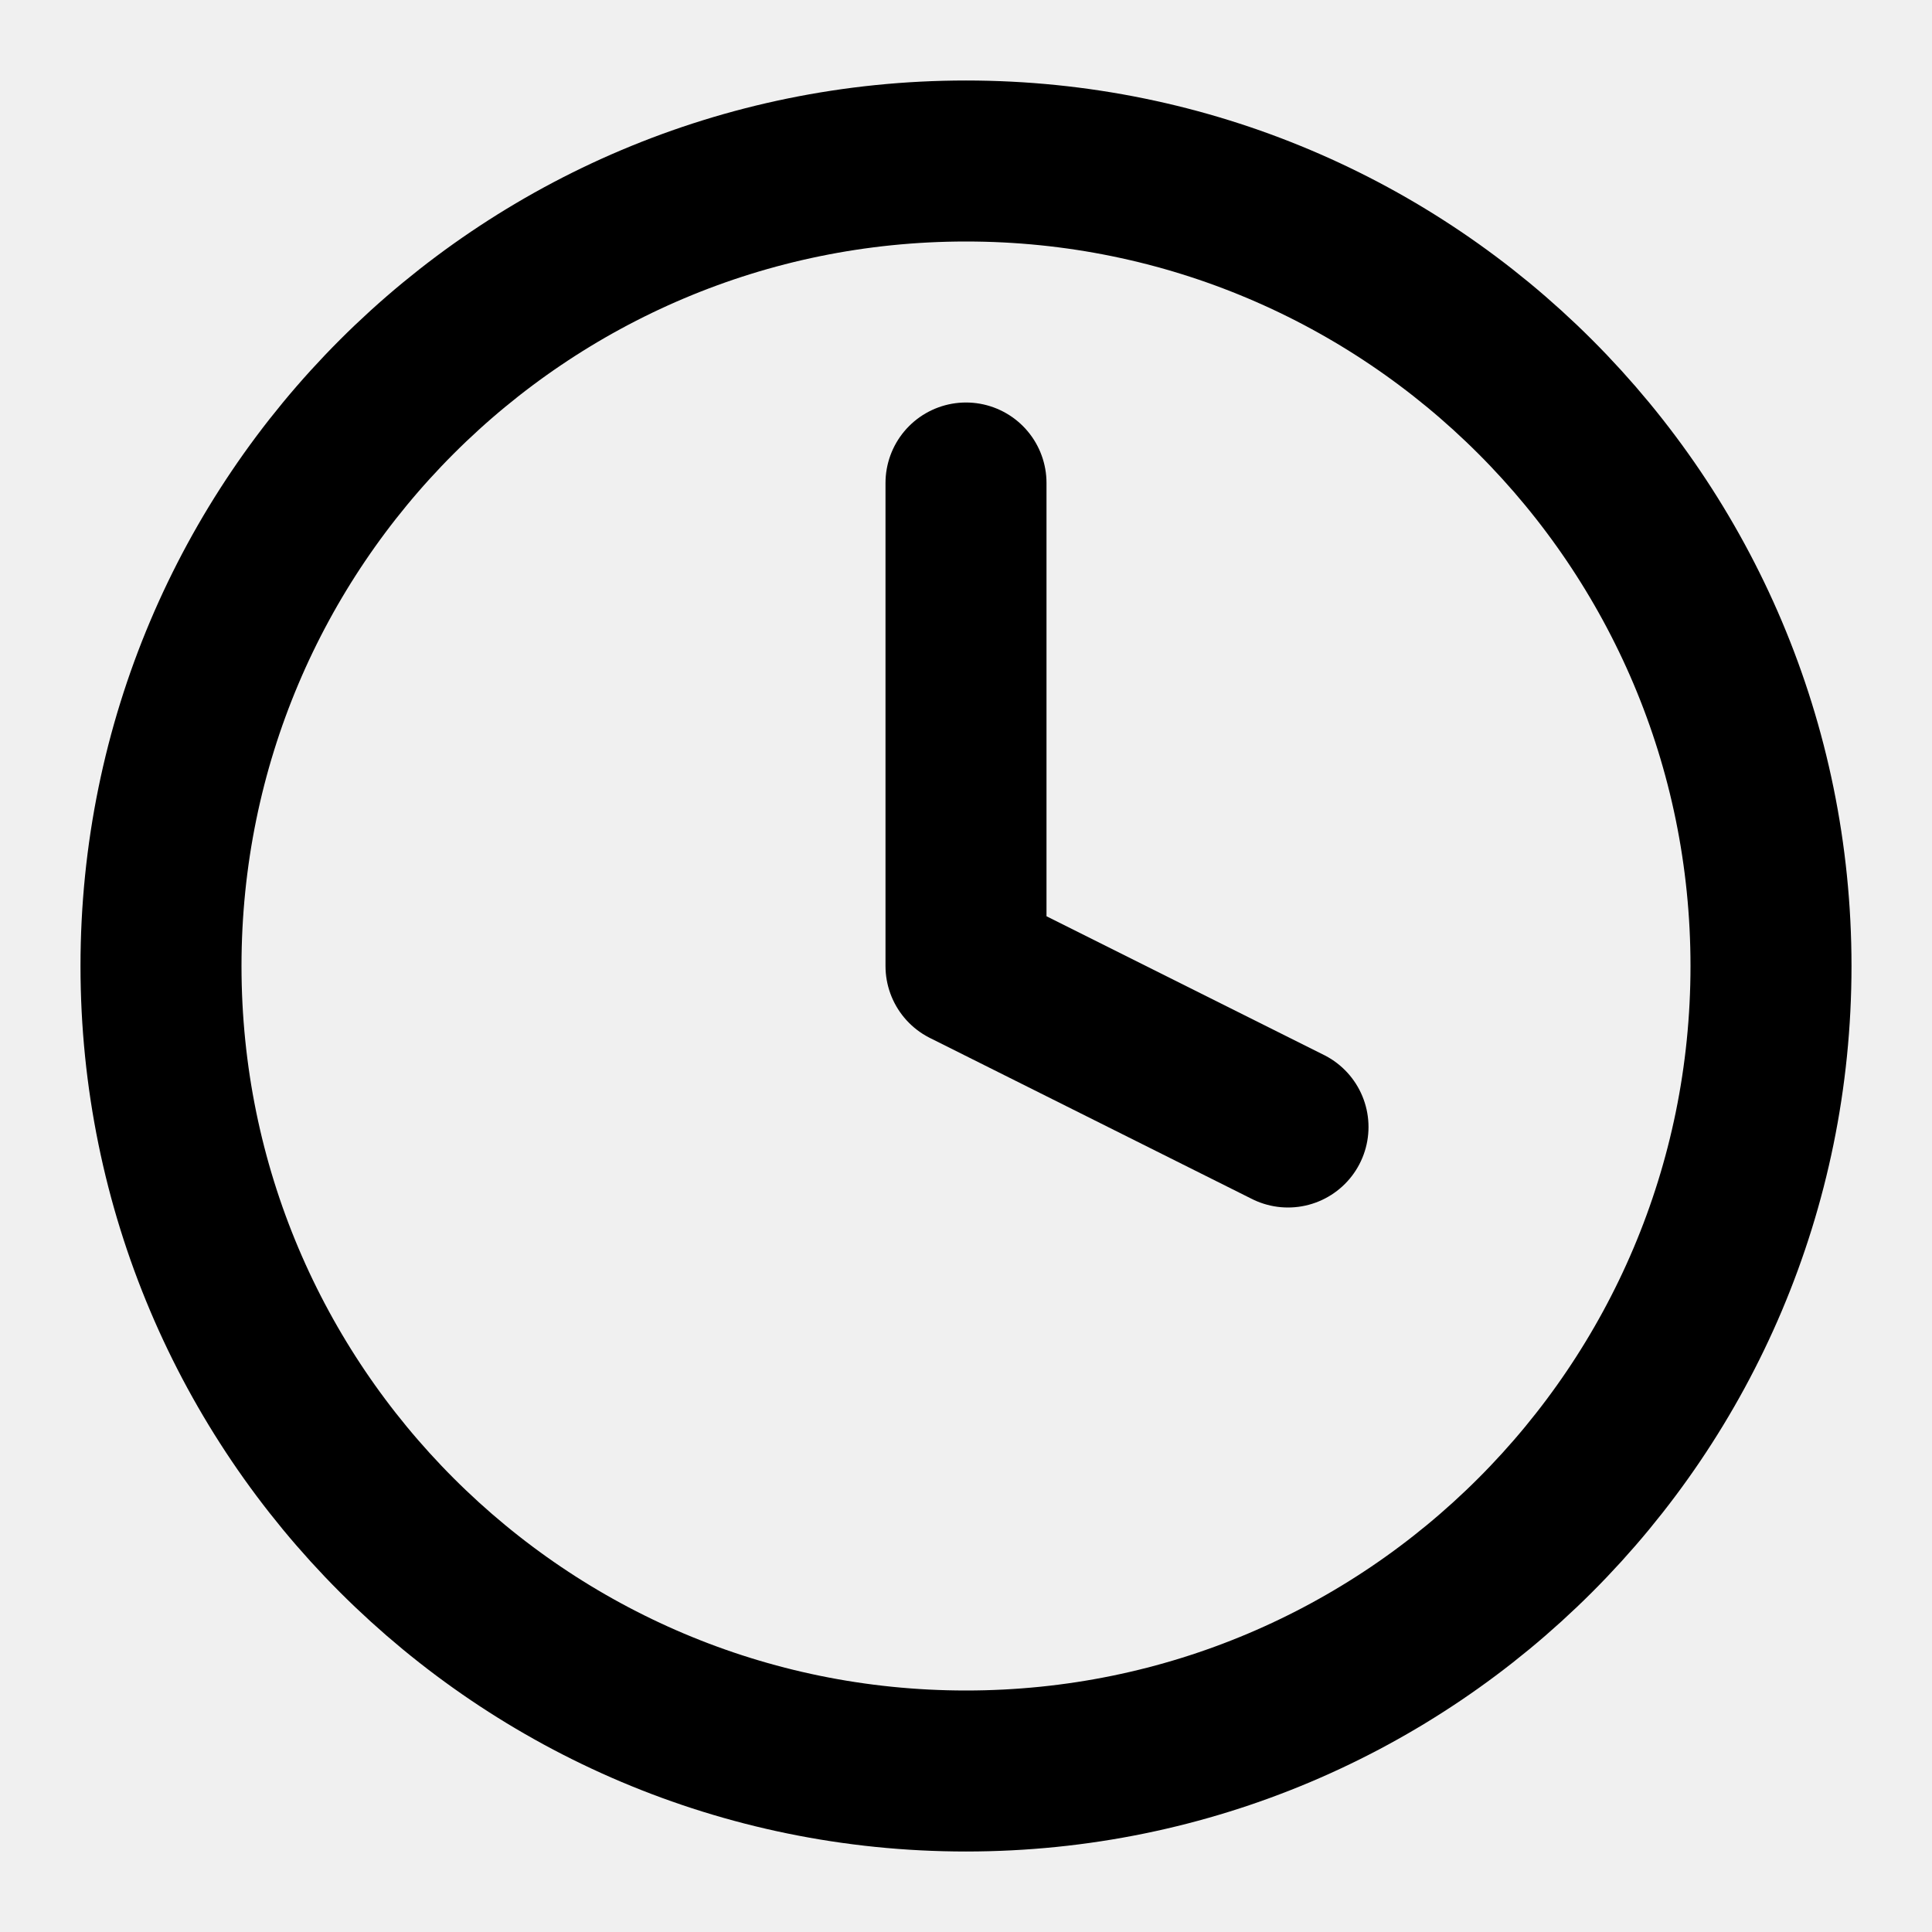
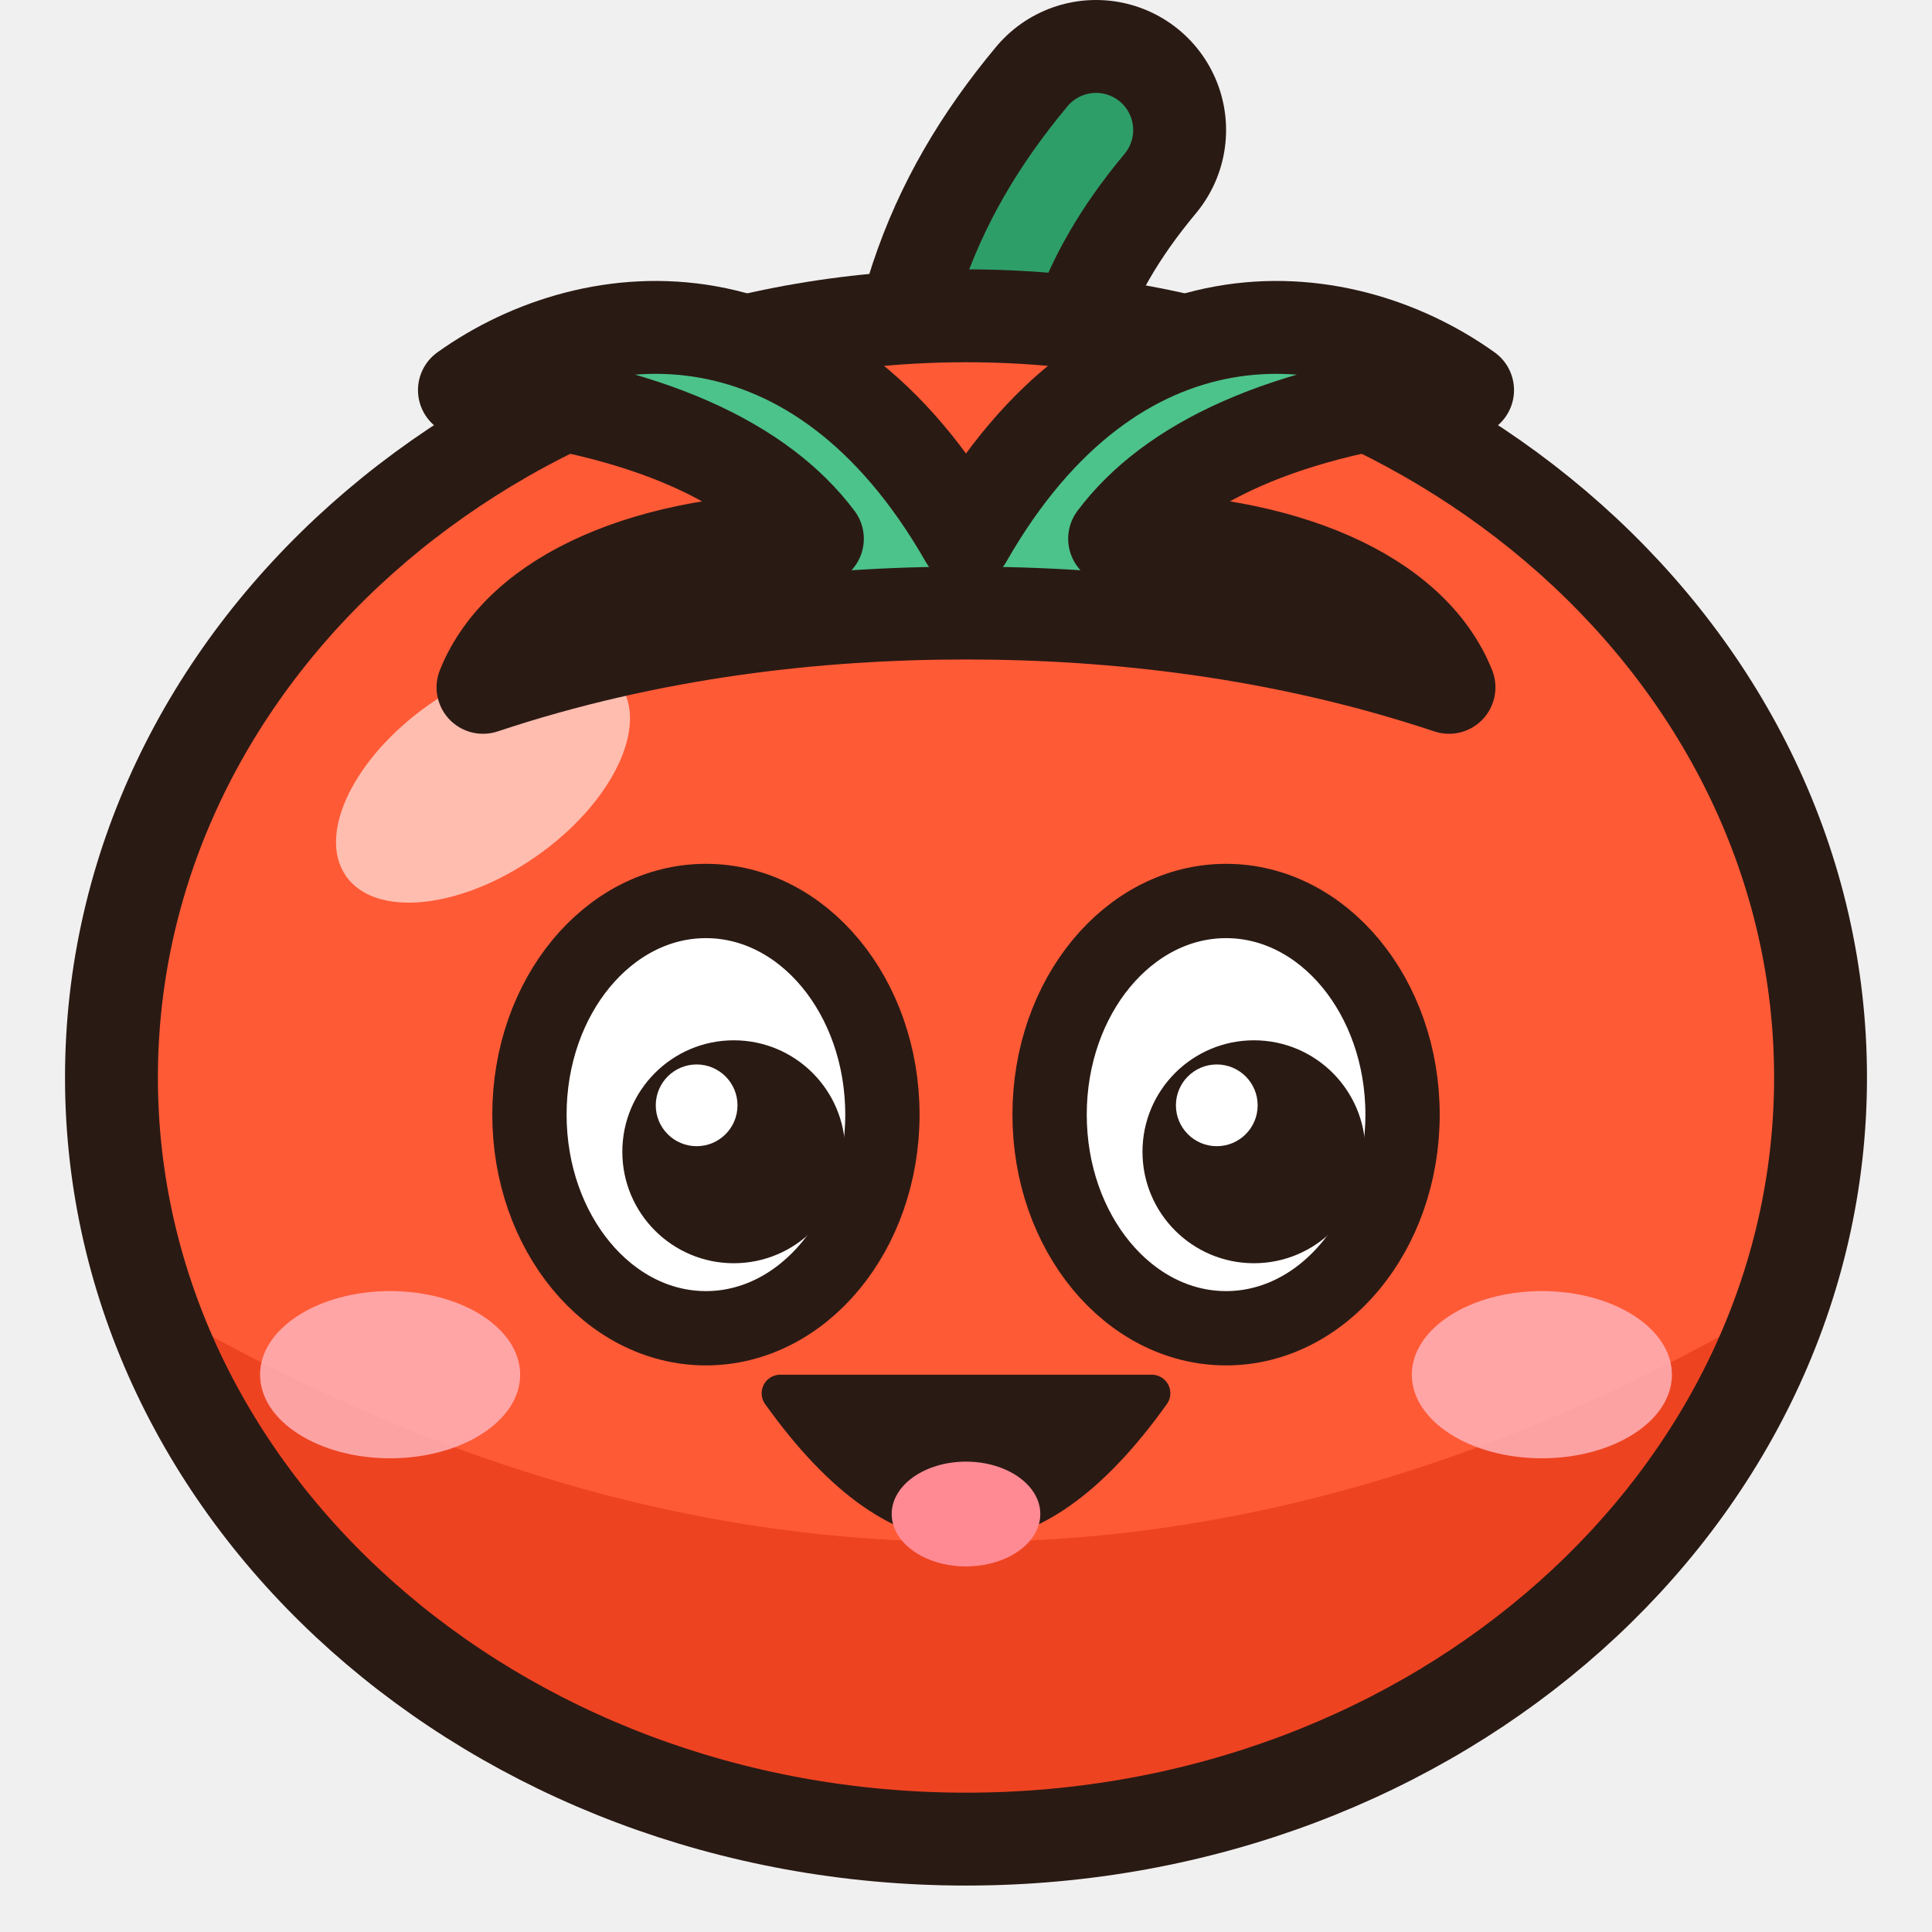
- <svg xmlns="http://www.w3.org/2000/svg" width="24" height="24" viewBox="0 0 24 24" fill="none" stroke="currentColor" stroke-width="2" stroke-linecap="round" stroke-linejoin="round" class="feather feather-clock">
-   <circle cx="12" cy="12" r="10" />
-   <polyline points="12 6 12 12 16 14" />
+ <svg xmlns="http://www.w3.org/2000/svg" width="120" height="120" viewBox="8 12 104 104">
+   <path d="M60 40 C60 31 62 25 67 19" fill="none" stroke="#2A1A14" stroke-width="14" stroke-linejoin="round" stroke-linecap="round" />
+   <path d="M60 40 C60 31 62 25 67 19" fill="none" stroke="#2E9E68" stroke-width="4" stroke-linecap="round" />
+   <ellipse cx="60" cy="70" rx="46" ry="41" fill="#FF5A36" />
+   <path d="M16 82 A46 41 0 0 0 104 82 Q60 108 16 82Z" fill="#EE4321" />
+   <ellipse cx="34" cy="54" rx="9" ry="5" fill="#FFFFFF" opacity="0.6" transform="rotate(-35 34 54)" />
+   <ellipse cx="60" cy="70" rx="46" ry="41" fill="none" stroke="#2A1A14" stroke-width="5" stroke-linejoin="round" stroke-linecap="round" />
+   <path d="M60 41 C52 27 40 28 33 33 C43 34 49 37 52 41 C43 41 36 44 34 49 C43 46 52 45 60 45 C68 45 77 46 86 49 C84 44 77 41 68 41 C71 37 77 34 87 33 C80 28 68 27 60 41Z" fill="#4CC38A" stroke="#2A1A14" stroke-width="5" stroke-linejoin="round" stroke-linecap="round" />
+   <ellipse cx="46" cy="72" rx="9.5" ry="11.5" fill="#FFFFFF" stroke="#2A1A14" stroke-width="4" stroke-linejoin="round" stroke-linecap="round" />
+   <circle cx="47.5" cy="74" r="6" fill="#2A1A14" />
+   <circle cx="45.5" cy="71.5" r="2.2" fill="#FFFFFF" />
+   <ellipse cx="74" cy="72" rx="9.5" ry="11.5" fill="#FFFFFF" stroke="#2A1A14" stroke-width="4" stroke-linejoin="round" stroke-linecap="round" />
+   <circle cx="75.5" cy="74" r="6" fill="#2A1A14" />
+   <circle cx="73.5" cy="71.5" r="2.2" fill="#FFFFFF" />
+   <ellipse cx="29" cy="86" rx="7" ry="4.5" fill="#FFB3BA" opacity="0.85" />
+   <ellipse cx="91" cy="86" rx="7" ry="4.5" fill="#FFB3BA" opacity="0.85" />
+   <path d="M50 87 Q60 101 70 87Z" fill="#2A1A14" stroke="#2A1A14" stroke-width="2" stroke-linejoin="round" />
+   <ellipse cx="60" cy="93.5" rx="4" ry="2.82" fill="#FF8A93" />
</svg>
